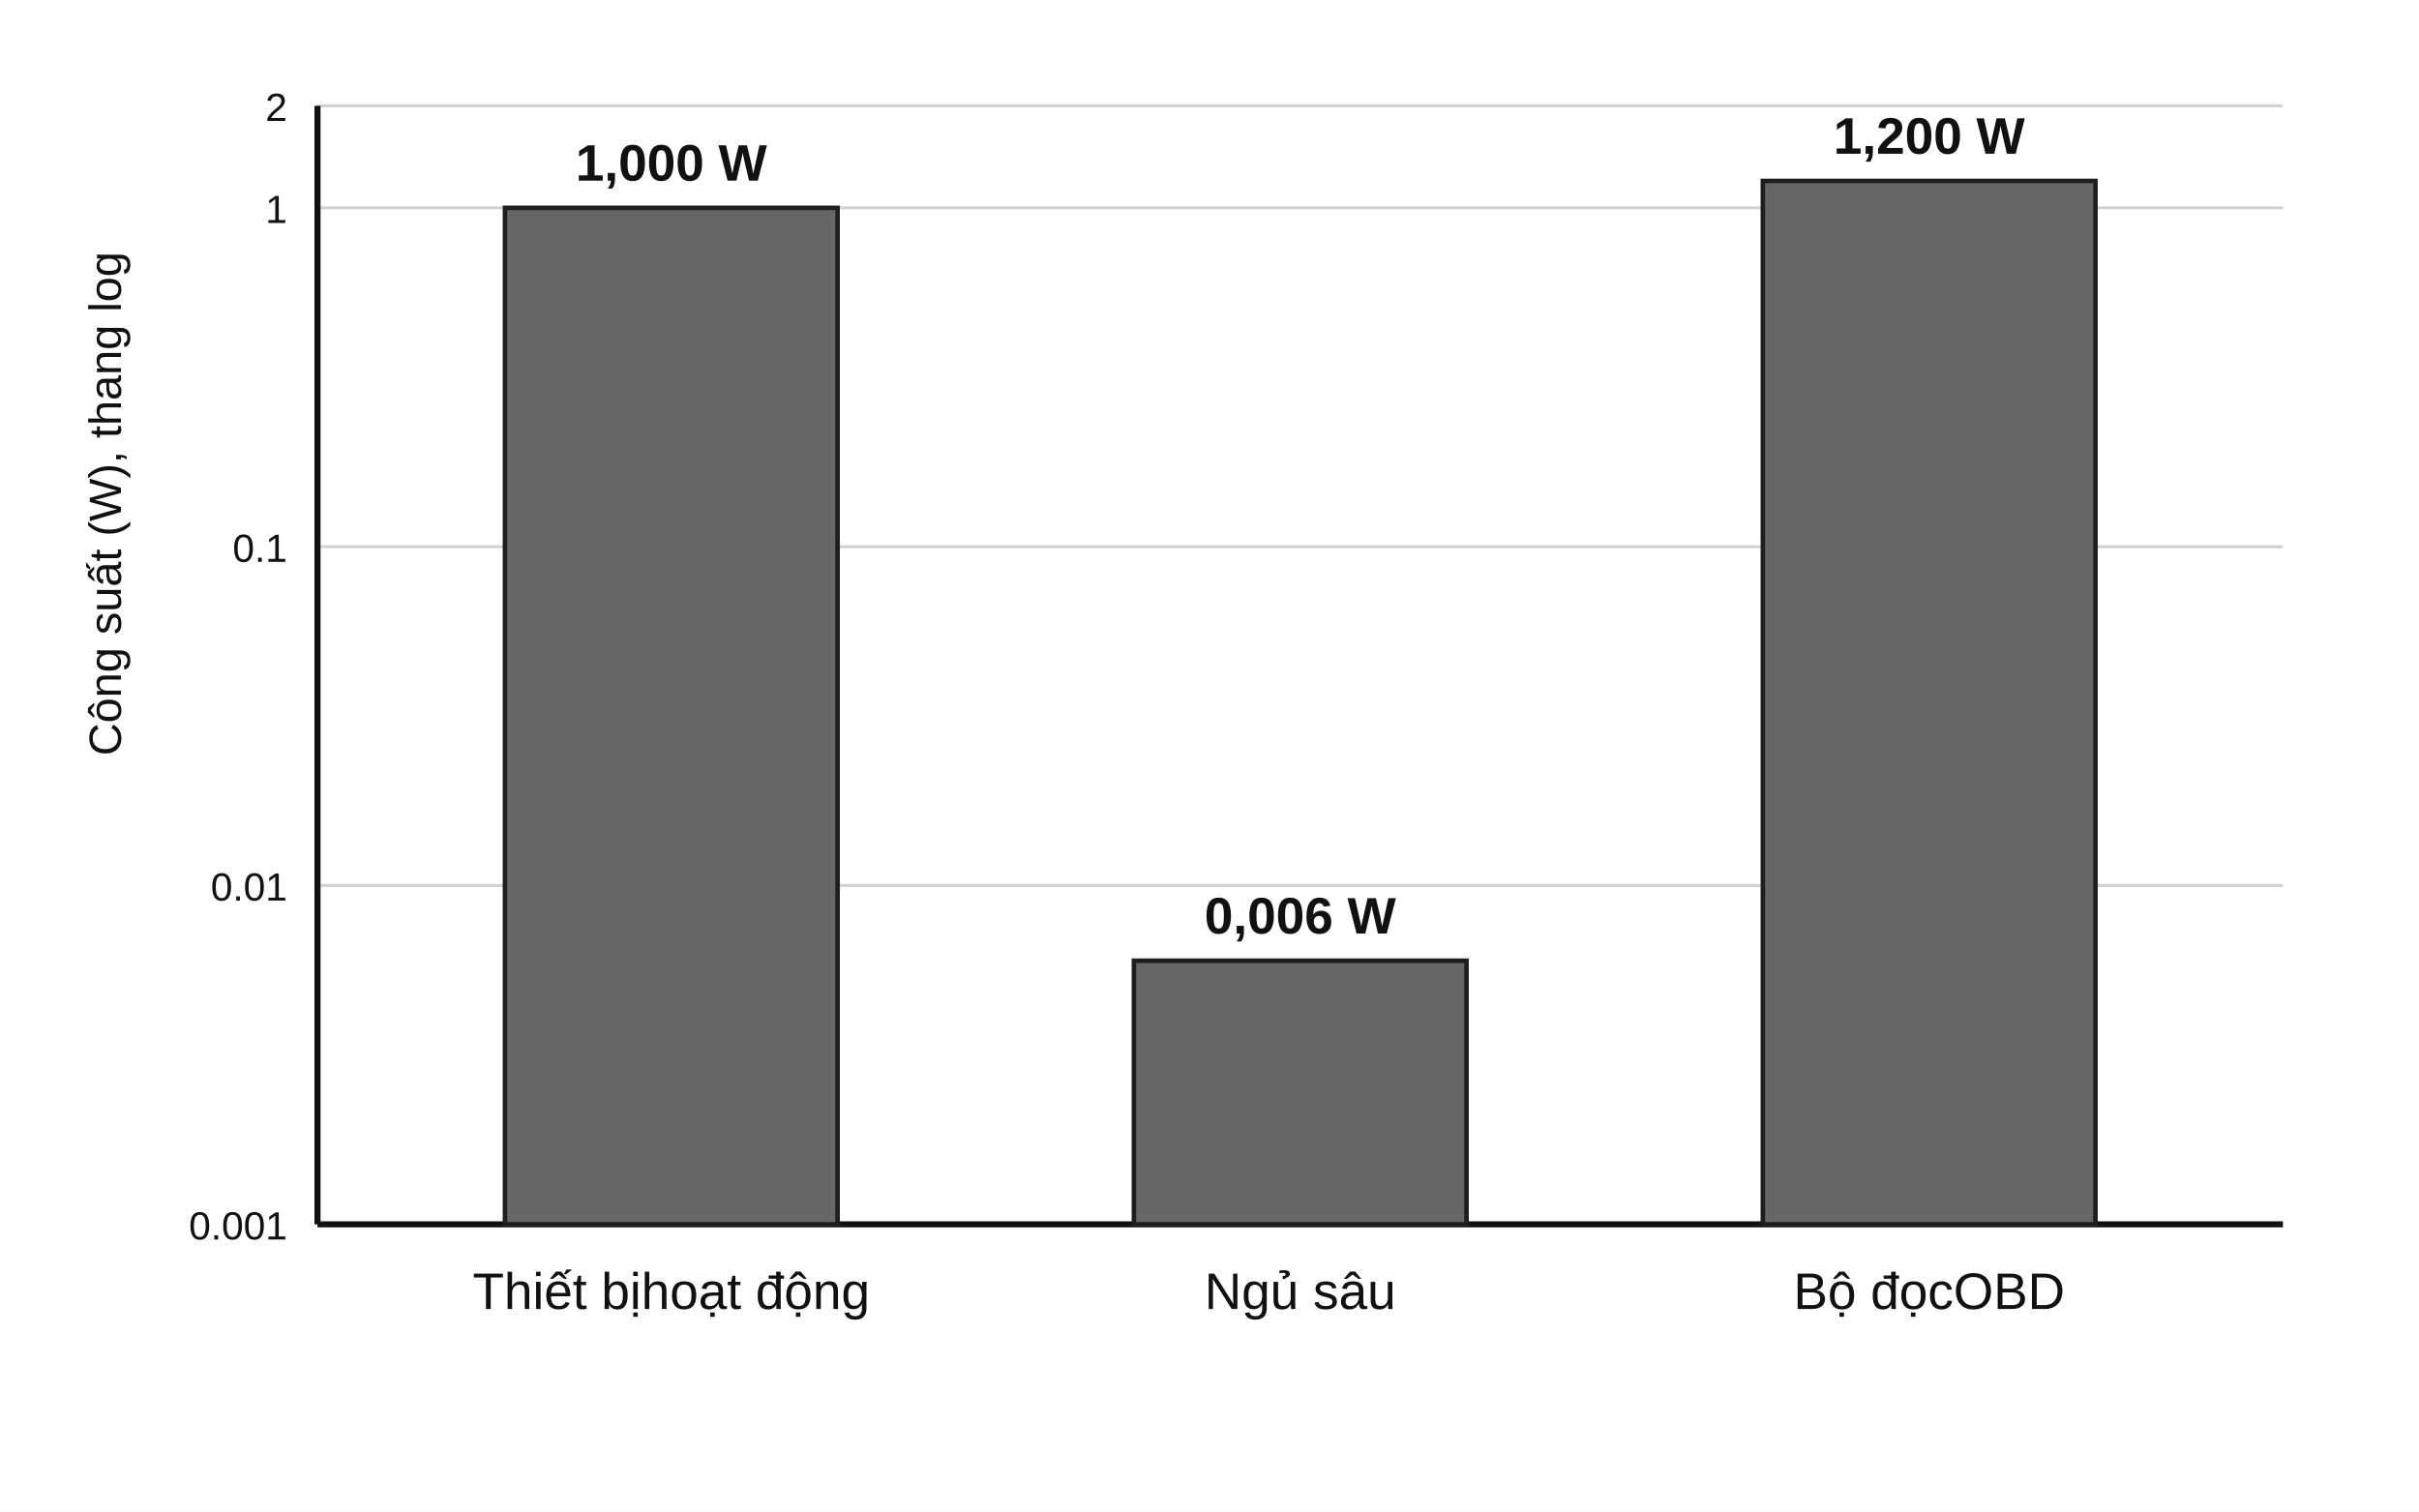
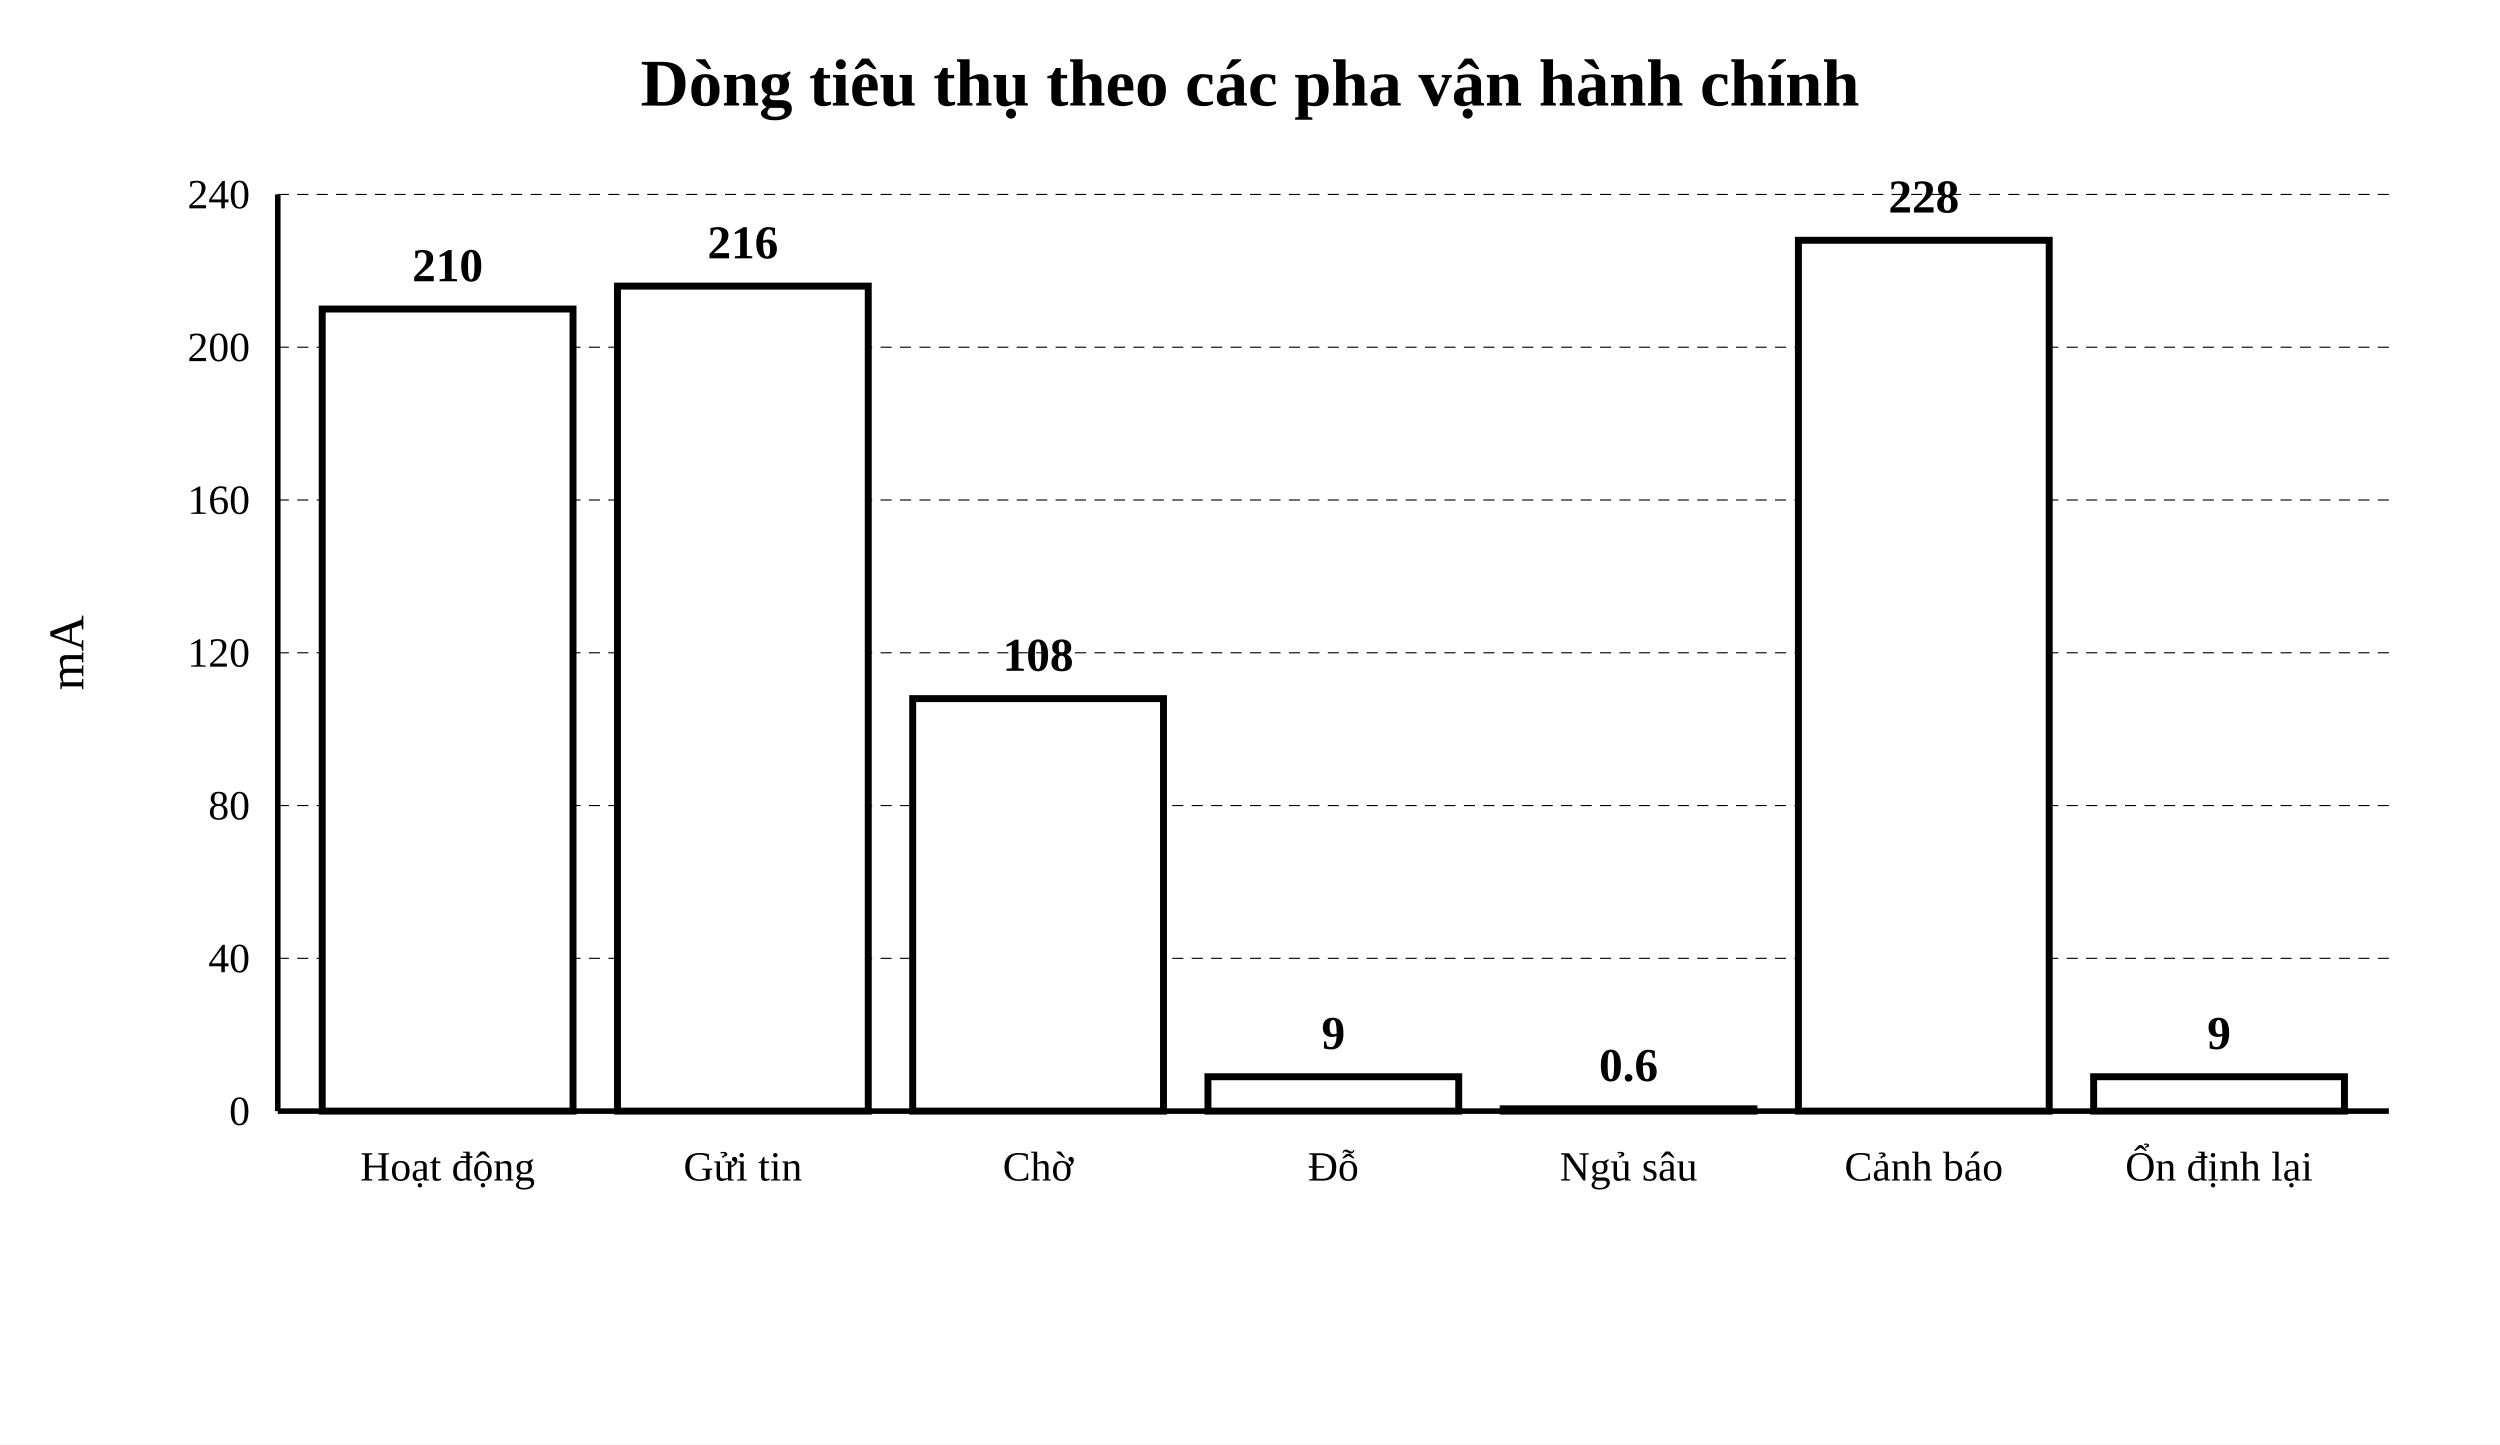
- <svg xmlns="http://www.w3.org/2000/svg" width="1600" height="1000" viewBox="0 0 1600 1000">
-   <rect width="100%" height="100%" fill="white" />
-   <g font-family="Cambria, Arial, serif" fill="#111">
-     <line x1="210" y1="810.0" x2="1510" y2="810.0" stroke="#d2d2d2" stroke-width="2" />
-     <text x="190" y="820.0" text-anchor="end" font-size="26">0.001</text>
-     <line x1="210" y1="585.8" x2="1510" y2="585.8" stroke="#d2d2d2" stroke-width="2" />
-     <text x="190" y="595.8" text-anchor="end" font-size="26">0.01</text>
-     <line x1="210" y1="361.7" x2="1510" y2="361.7" stroke="#d2d2d2" stroke-width="2" />
-     <text x="190" y="371.7" text-anchor="end" font-size="26">0.1</text>
-     <line x1="210" y1="137.5" x2="1510" y2="137.5" stroke="#d2d2d2" stroke-width="2" />
-     <text x="190" y="147.5" text-anchor="end" font-size="26">1</text>
-     <line x1="210" y1="70.0" x2="1510" y2="70.0" stroke="#d2d2d2" stroke-width="2" />
-     <text x="190" y="80.0" text-anchor="end" font-size="26">2</text>
-     <line x1="210" y1="70" x2="210" y2="810" stroke="#111" stroke-width="4" />
-     <line x1="210" y1="810" x2="1510" y2="810" stroke="#111" stroke-width="4" />
-     <text x="80" y="500.0" font-size="30" transform="rotate(-90 80 500.0)">Công suất (W), thang log</text>
-     <rect x="334.0" y="137.5" width="220" height="672.5" fill="#666" stroke="#1e1e1e" stroke-width="3" />
-     <text x="444.0" y="119.5" text-anchor="middle" font-size="34" font-weight="700">1,000 W</text>
-     <text x="444.0" y="866.0" text-anchor="middle" font-size="34">Thiết bị
- hoạt động</text>
-     <rect x="750.0" y="635.6" width="220" height="174.4" fill="#666" stroke="#1e1e1e" stroke-width="3" />
-     <text x="860.0" y="617.6" text-anchor="middle" font-size="34" font-weight="700">0,006 W</text>
-     <text x="860.0" y="866.0" text-anchor="middle" font-size="34">Ngủ sâu</text>
-     <rect x="1166.0" y="119.7" width="220" height="690.3" fill="#666" stroke="#1e1e1e" stroke-width="3" />
-     <text x="1276.0" y="101.7" text-anchor="middle" font-size="34" font-weight="700">1,200 W</text>
-     <text x="1276.0" y="866.0" text-anchor="middle" font-size="34">Bộ đọc
- OBD</text>
-   </g>
+ <svg xmlns="http://www.w3.org/2000/svg" width="900" height="520" viewBox="0 0 900 520">
+   <rect width="100%" height="100%" fill="#ffffff" />
+   <style>
+   text { font-family: 'Times New Roman', Times, serif; fill: #000000; }
+ </style>
+   <text x="450" y="38" text-anchor="middle" font-size="24" font-weight="bold">Dòng tiêu thụ theo các pha vận hành chính</text>
+   <line x1="100" y1="70" x2="100" y2="400" stroke="#000000" stroke-width="2" />
+   <line x1="100" y1="400" x2="860" y2="400" stroke="#000000" stroke-width="2" />
+   <text x="30" y="235" text-anchor="middle" font-size="18" transform="rotate(-90 30 235)">mA</text>
+   <text x="90" y="405" text-anchor="end" font-size="15">0</text>
+   <line x1="100" y1="345" x2="860" y2="345" stroke="#000000" stroke-width="0.4" stroke-dasharray="4 3" />
+   <text x="90" y="350" text-anchor="end" font-size="15">40</text>
+   <line x1="100" y1="290" x2="860" y2="290" stroke="#000000" stroke-width="0.4" stroke-dasharray="4 3" />
+   <text x="90" y="295" text-anchor="end" font-size="15">80</text>
+   <line x1="100" y1="235" x2="860" y2="235" stroke="#000000" stroke-width="0.4" stroke-dasharray="4 3" />
+   <text x="90" y="240" text-anchor="end" font-size="15">120</text>
+   <line x1="100" y1="180" x2="860" y2="180" stroke="#000000" stroke-width="0.4" stroke-dasharray="4 3" />
+   <text x="90" y="185" text-anchor="end" font-size="15">160</text>
+   <line x1="100" y1="125" x2="860" y2="125" stroke="#000000" stroke-width="0.4" stroke-dasharray="4 3" />
+   <text x="90" y="130" text-anchor="end" font-size="15">200</text>
+   <line x1="100" y1="70" x2="860" y2="70" stroke="#000000" stroke-width="0.4" stroke-dasharray="4 3" />
+   <text x="90" y="75" text-anchor="end" font-size="15">240</text>
+   <rect x="116" y="111.25" width="90.286" height="288.75" fill="#ffffff" stroke="#000000" stroke-width="2.5" />
+   <text x="161.143" y="101.25" text-anchor="middle" font-size="17" font-weight="bold">210</text>
+   <text x="161.143" y="425" text-anchor="middle" font-size="15">Hoạt động</text>
+   <rect x="222.286" y="103" width="90.286" height="297" fill="#ffffff" stroke="#000000" stroke-width="2.5" />
+   <text x="267.429" y="93" text-anchor="middle" font-size="17" font-weight="bold">216</text>
+   <text x="267.429" y="425" text-anchor="middle" font-size="15">Gửi tin</text>
+   <rect x="328.571" y="251.5" width="90.286" height="148.5" fill="#ffffff" stroke="#000000" stroke-width="2.5" />
+   <text x="373.714" y="241.5" text-anchor="middle" font-size="17" font-weight="bold">108</text>
+   <text x="373.714" y="425" text-anchor="middle" font-size="15">Chờ</text>
+   <rect x="434.857" y="387.625" width="90.286" height="12.375" fill="#ffffff" stroke="#000000" stroke-width="2.5" />
+   <text x="480" y="377.625" text-anchor="middle" font-size="17" font-weight="bold">9</text>
+   <text x="480" y="425" text-anchor="middle" font-size="15">Đỗ</text>
+   <rect x="541.143" y="399.175" width="90.286" height="0.825" fill="#ffffff" stroke="#000000" stroke-width="2.5" />
+   <text x="586.286" y="389.175" text-anchor="middle" font-size="17" font-weight="bold">0.6</text>
+   <text x="586.286" y="425" text-anchor="middle" font-size="15">Ngủ sâu</text>
+   <rect x="647.429" y="86.5" width="90.286" height="313.5" fill="#ffffff" stroke="#000000" stroke-width="2.5" />
+   <text x="692.571" y="76.5" text-anchor="middle" font-size="17" font-weight="bold">228</text>
+   <text x="692.571" y="425" text-anchor="middle" font-size="15">Cảnh báo</text>
+   <rect x="753.714" y="387.625" width="90.286" height="12.375" fill="#ffffff" stroke="#000000" stroke-width="2.5" />
+   <text x="798.857" y="377.625" text-anchor="middle" font-size="17" font-weight="bold">9</text>
+   <text x="798.857" y="425" text-anchor="middle" font-size="15">Ổn định lại</text>
</svg>
